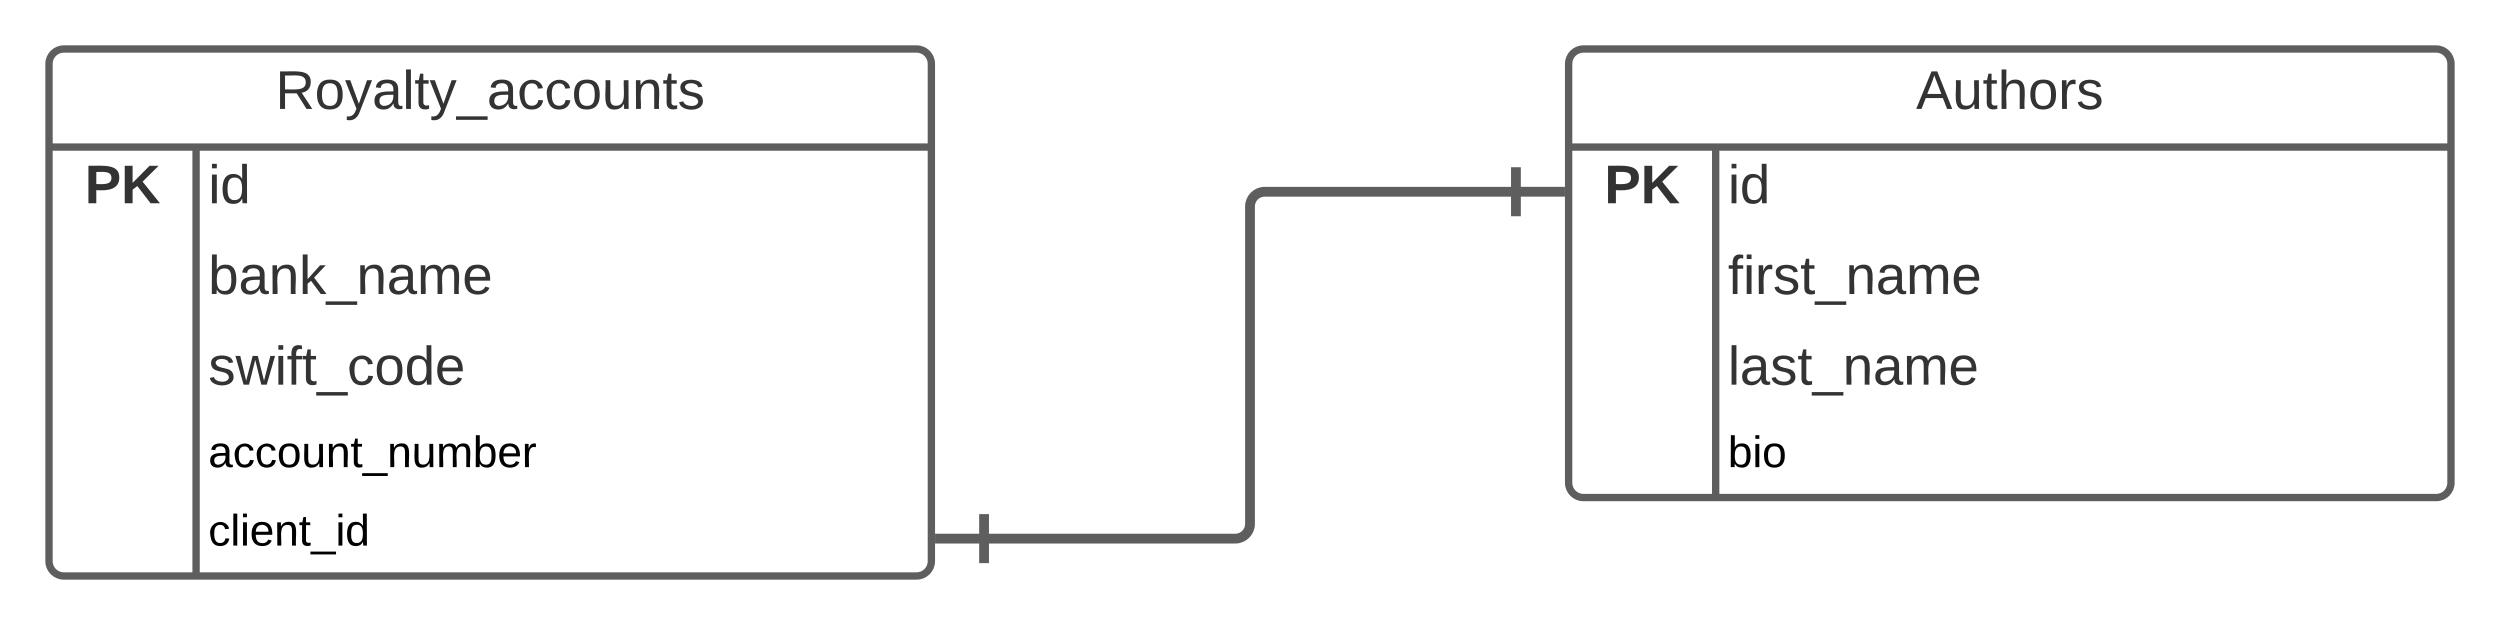
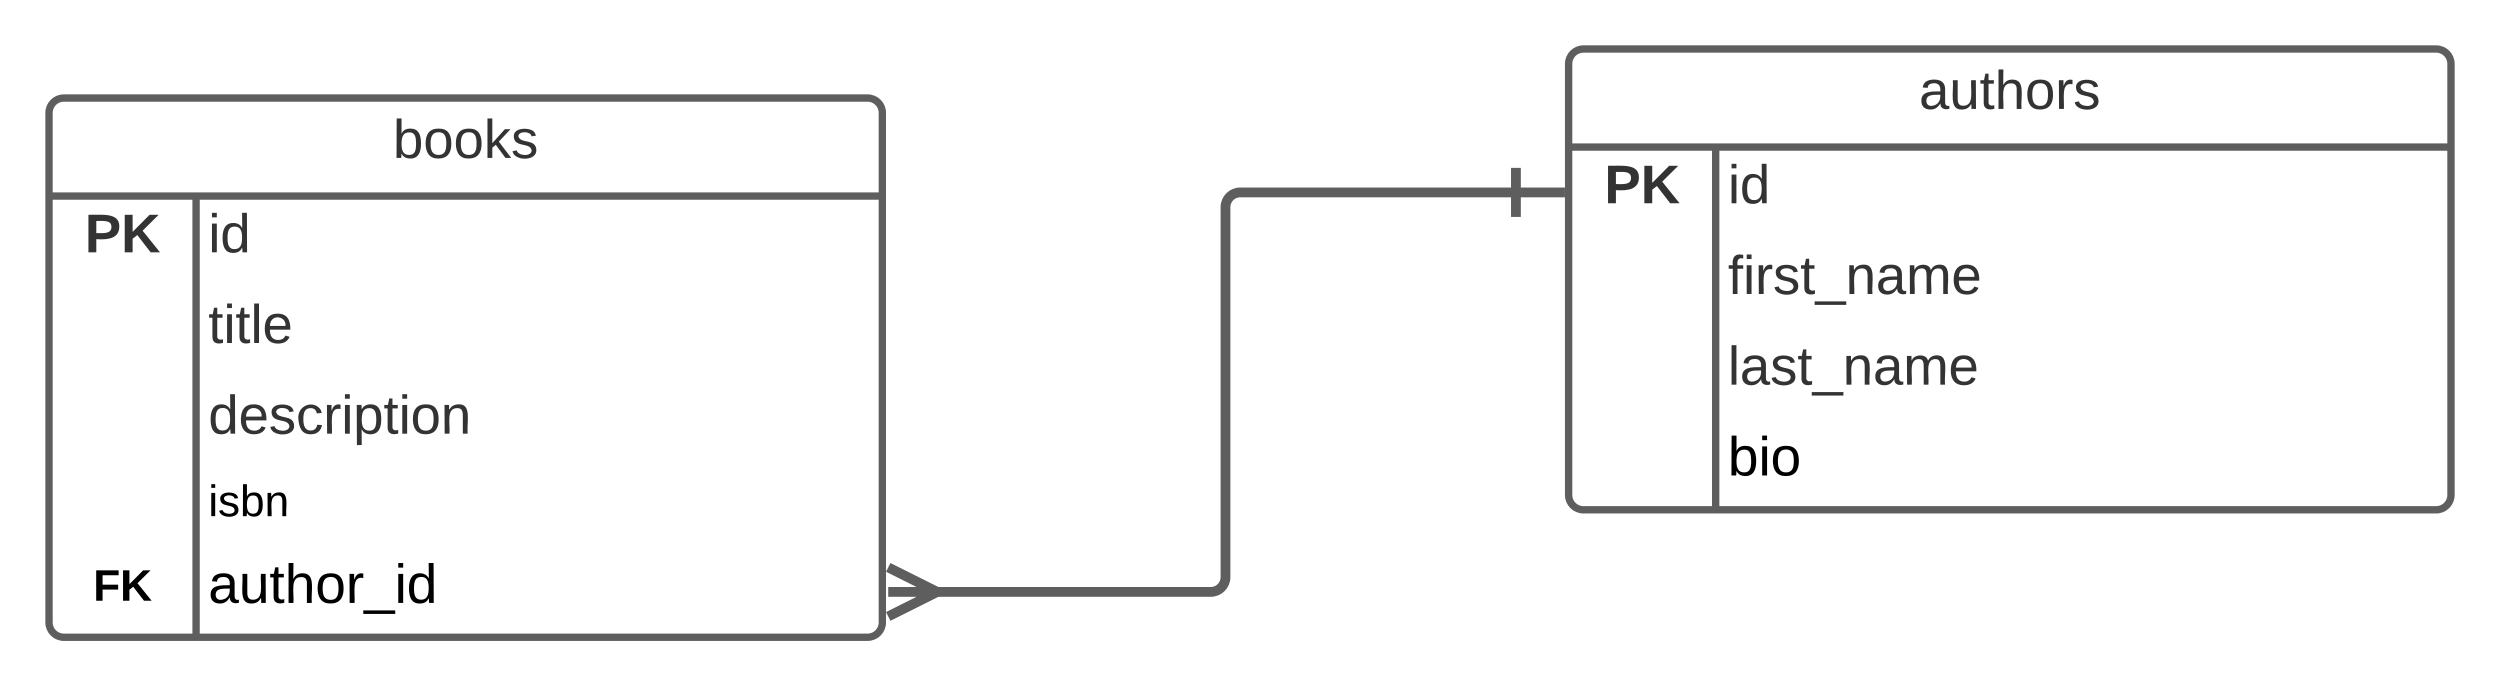
- <svg xmlns="http://www.w3.org/2000/svg" xmlns:ns1="lucid" xmlns:xlink="http://www.w3.org/1999/xlink" width="1020" height="260.76">
-   <g transform="translate(-260 -200)" ns1:page-tab-id="SjmkTcaIs35d">
+ <svg xmlns="http://www.w3.org/2000/svg" xmlns:ns1="lucid" xmlns:xlink="http://www.w3.org/1999/xlink" width="1020" height="282.5">
+   <g transform="translate(-260 -200)" ns1:page-tab-id="A9lkRWe~YHt3">
    <path d="M0 0h1760v1360H0z" fill="#fff" />
-     <path d="M900 226c0-3.3 2.7-6 6-6h348c3.3 0 6 2.7 6 6v171c0 3.3-2.7 6-6 6H906c-3.3 0-6-2.7-6-6z" fill="#fff" />
-     <path d="M900 226c0-3.3 2.7-6 6-6h348c3.3 0 6 2.7 6 6v171c0 3.3-2.7 6-6 6H906c-3.3 0-6-2.7-6-6zM900 260h360M960 260v143" stroke="#5e5e5e" stroke-width="3" fill="none" />
-     <use xlink:href="#a" transform="matrix(1,0,0,1,910,220) translate(131.7593 24.44444)" />
+     <path d="M280 246c0-3.3 2.7-6 6-6h328c3.3 0 6 2.7 6 6v208c0 3.3-2.7 6-6 6H286c-3.3 0-6-2.7-6-6z" fill="#fff" />
+     <path d="M280 246c0-3.3 2.7-6 6-6h328c3.3 0 6 2.7 6 6v208c0 3.3-2.7 6-6 6H286c-3.3 0-6-2.7-6-6zM280 280h340M340 280v180" stroke="#5e5e5e" stroke-width="3" fill="none" />
+     <use xlink:href="#a" transform="matrix(1,0,0,1,290,240) translate(130.3704 24.44444)" />
+     <use xlink:href="#b" transform="matrix(1,0,0,1,285,282.5) translate(9.598765 20.44444)" />
+     <use xlink:href="#c" transform="matrix(1,0,0,1,345,282.5) translate(0 20.44444)" />
+     <use xlink:href="#d" transform="matrix(1,0,0,1,345,319.5) translate(0 20.44444)" />
+     <use xlink:href="#e" transform="matrix(1,0,0,1,345,356.5) translate(0 20.44444)" />
+     <use xlink:href="#f" transform="matrix(1,0,0,1,345,393.5) translate(0 17.1)" />
+     <use xlink:href="#g" transform="matrix(1,0,0,1,285,425.5) translate(13.05 19.6)" />
+     <use xlink:href="#h" transform="matrix(1,0,0,1,345,425.5) translate(0 20.48889)" />
+     <path d="M900 226c0-3.3 2.7-6 6-6h348c3.3 0 6 2.7 6 6v176c0 3.3-2.7 6-6 6H906c-3.3 0-6-2.7-6-6z" fill="#fff" />
+     <path d="M900 226c0-3.3 2.7-6 6-6h348c3.3 0 6 2.7 6 6v176c0 3.3-2.7 6-6 6H906c-3.3 0-6-2.7-6-6zM900 260h360M960 260v148" stroke="#5e5e5e" stroke-width="3" fill="none" />
+     <use xlink:href="#i" transform="matrix(1,0,0,1,910,220) translate(132.9938 24.44444)" />
    <use xlink:href="#b" transform="matrix(1,0,0,1,905,262.5) translate(9.598765 20.44444)" />
    <use xlink:href="#c" transform="matrix(1,0,0,1,965,262.5) translate(0 20.44444)" />
-     <use xlink:href="#d" transform="matrix(1,0,0,1,965,299.5) translate(0 20.44444)" />
-     <use xlink:href="#e" transform="matrix(1,0,0,1,965,336.5) translate(0 20.44444)" />
-     <use xlink:href="#f" transform="matrix(1,0,0,1,965,373.5) translate(0 17.1)" />
-     <path d="M280 226c0-3.3 2.7-6 6-6h348c3.3 0 6 2.7 6 6v203c0 3.3-2.7 6-6 6H286c-3.3 0-6-2.7-6-6z" fill="#fff" />
-     <path d="M280 226c0-3.3 2.7-6 6-6h348c3.3 0 6 2.7 6 6v203c0 3.3-2.7 6-6 6H286c-3.3 0-6-2.7-6-6zM280 260h360M340 260v175" stroke="#5e5e5e" stroke-width="3" fill="none" />
-     <use xlink:href="#g" transform="matrix(1,0,0,1,290,220) translate(82.40741 24.44444)" />
-     <use xlink:href="#b" transform="matrix(1,0,0,1,285,262.5) translate(9.598765 20.44444)" />
-     <use xlink:href="#c" transform="matrix(1,0,0,1,345,262.5) translate(0 20.44444)" />
-     <use xlink:href="#h" transform="matrix(1,0,0,1,345,299.5) translate(0 20.44444)" />
-     <use xlink:href="#i" transform="matrix(1,0,0,1,345,336.5) translate(0 20.44444)" />
-     <use xlink:href="#j" transform="matrix(1,0,0,1,345,373.5) translate(0 17.1)" />
-     <use xlink:href="#k" transform="matrix(1,0,0,1,345,405.5) translate(0 17.1)" />
-     <path d="M661.5 419.76H764c3.3 0 6-2.68 6-6V284.23c0-3.32 2.7-6 6-6h102.5" stroke="#5e5e5e" stroke-width="4" fill="none" />
-     <path d="M661.5 429.76v-20M641.5 419.76h20M878.5 268.23v20M898.5 278.23h-20" stroke="#5e5e5e" stroke-width="4" fill="#fff" />
+     <use xlink:href="#j" transform="matrix(1,0,0,1,965,299.5) translate(0 20.44444)" />
+     <use xlink:href="#k" transform="matrix(1,0,0,1,965,336.5) translate(0 20.44444)" />
+     <use xlink:href="#l" transform="matrix(1,0,0,1,965,373.5) translate(0 20.48889)" />
+     <path d="M878.5 278.5H766c-3.3 0-6 2.7-6 6v151c0 3.3-2.7 6-6 6H639.15" stroke="#5e5e5e" stroke-width="4" fill="none" />
+     <path d="M878.5 268.5v20M898.5 278.5h-20M622.4 431.5l20 10-20 10M622.4 441.5h20" stroke="#5e5e5e" stroke-width="4" fill="#fff" />
    <defs>
-       <path fill="#333" d="M205 0l-28-72H64L36 0H1l101-248h38L239 0h-34zm-38-99l-47-123c-12 45-31 82-46 123h93" id="l" />
-       <path fill="#333" d="M84 4C-5 8 30-112 23-190h32v120c0 31 7 50 39 49 72-2 45-101 50-169h31l1 190h-30c-1-10 1-25-2-33-11 22-28 36-60 37" id="m" />
-       <path fill="#333" d="M59-47c-2 24 18 29 38 22v24C64 9 27 4 27-40v-127H5v-23h24l9-43h21v43h35v23H59v120" id="n" />
-       <path fill="#333" d="M106-169C34-169 62-67 57 0H25v-261h32l-1 103c12-21 28-36 61-36 89 0 53 116 60 194h-32v-121c2-32-8-49-39-48" id="o" />
-       <path fill="#333" d="M100-194c62-1 85 37 85 99 1 63-27 99-86 99S16-35 15-95c0-66 28-99 85-99zM99-20c44 1 53-31 53-75 0-43-8-75-51-75s-53 32-53 75 10 74 51 75" id="p" />
-       <path fill="#333" d="M114-163C36-179 61-72 57 0H25l-1-190h30c1 12-1 29 2 39 6-27 23-49 58-41v29" id="q" />
-       <path fill="#333" d="M135-143c-3-34-86-38-87 0 15 53 115 12 119 90S17 21 10-45l28-5c4 36 97 45 98 0-10-56-113-15-118-90-4-57 82-63 122-42 12 7 21 19 24 35" id="r" />
+       <path fill="#333" d="M115-194c53 0 69 39 70 98 0 66-23 100-70 100C84 3 66-7 56-30L54 0H23l1-261h32v101c10-23 28-34 59-34zm-8 174c40 0 45-34 45-75 0-40-5-75-45-74-42 0-51 32-51 76 0 43 10 73 51 73" id="m" />
+       <path fill="#333" d="M100-194c62-1 85 37 85 99 1 63-27 99-86 99S16-35 15-95c0-66 28-99 85-99zM99-20c44 1 53-31 53-75 0-43-8-75-51-75s-53 32-53 75 10 74 51 75" id="n" />
+       <path fill="#333" d="M143 0L79-87 56-68V0H24v-261h32v163l83-92h37l-77 82L181 0h-38" id="o" />
+       <path fill="#333" d="M135-143c-3-34-86-38-87 0 15 53 115 12 119 90S17 21 10-45l28-5c4 36 97 45 98 0-10-56-113-15-118-90-4-57 82-63 122-42 12 7 21 19 24 35" id="p" />
      <g id="a">
-         <use transform="matrix(0.0617284,0,0,0.0617284,0,0)" xlink:href="#l" />
-         <use transform="matrix(0.0617284,0,0,0.0617284,14.81481,0)" xlink:href="#m" />
-         <use transform="matrix(0.0617284,0,0,0.0617284,27.16049,0)" xlink:href="#n" />
-         <use transform="matrix(0.0617284,0,0,0.0617284,33.33333,0)" xlink:href="#o" />
-         <use transform="matrix(0.0617284,0,0,0.0617284,45.67901,0)" xlink:href="#p" />
-         <use transform="matrix(0.0617284,0,0,0.0617284,58.02469,0)" xlink:href="#q" />
-         <use transform="matrix(0.0617284,0,0,0.0617284,65.37037,0)" xlink:href="#r" />
+         <use transform="matrix(0.0617284,0,0,0.0617284,0,0)" xlink:href="#m" />
+         <use transform="matrix(0.0617284,0,0,0.0617284,12.34568,0)" xlink:href="#n" />
+         <use transform="matrix(0.0617284,0,0,0.0617284,24.69136,0)" xlink:href="#n" />
+         <use transform="matrix(0.0617284,0,0,0.0617284,37.03704,0)" xlink:href="#o" />
+         <use transform="matrix(0.0617284,0,0,0.0617284,48.14815,0)" xlink:href="#p" />
      </g>
-       <path fill="#333" d="M24-248c93 1 206-16 204 79-1 75-69 88-152 82V0H24v-248zm52 121c47 0 100 7 100-41 0-47-54-39-100-39v80" id="s" />
-       <path fill="#333" d="M195 0l-88-114-31 24V0H24v-248h52v113l112-113h60L142-143 257 0h-62" id="t" />
+       <path fill="#333" d="M24-248c93 1 206-16 204 79-1 75-69 88-152 82V0H24v-248zm52 121c47 0 100 7 100-41 0-47-54-39-100-39v80" id="q" />
+       <path fill="#333" d="M195 0l-88-114-31 24V0H24v-248h52v113l112-113h60L142-143 257 0h-62" id="r" />
      <g id="b">
+         <use transform="matrix(0.0617284,0,0,0.0617284,0,0)" xlink:href="#q" />
+         <use transform="matrix(0.0617284,0,0,0.0617284,14.81481,0)" xlink:href="#r" />
+       </g>
+       <path fill="#333" d="M24-231v-30h32v30H24zM24 0v-190h32V0H24" id="s" />
+       <path fill="#333" d="M85-194c31 0 48 13 60 33l-1-100h32l1 261h-30c-2-10 0-23-3-31C134-8 116 4 85 4 32 4 16-35 15-94c0-66 23-100 70-100zm9 24c-40 0-46 34-46 75 0 40 6 74 45 74 42 0 51-32 51-76 0-42-9-74-50-73" id="t" />
+       <g id="c">
        <use transform="matrix(0.0617284,0,0,0.0617284,0,0)" xlink:href="#s" />
-         <use transform="matrix(0.0617284,0,0,0.0617284,14.81481,0)" xlink:href="#t" />
+         <use transform="matrix(0.0617284,0,0,0.0617284,4.876543,0)" xlink:href="#t" />
      </g>
-       <path fill="#333" d="M24-231v-30h32v30H24zM24 0v-190h32V0H24" id="u" />
-       <path fill="#333" d="M85-194c31 0 48 13 60 33l-1-100h32l1 261h-30c-2-10 0-23-3-31C134-8 116 4 85 4 32 4 16-35 15-94c0-66 23-100 70-100zm9 24c-40 0-46 34-46 75 0 40 6 74 45 74 42 0 51-32 51-76 0-42-9-74-50-73" id="v" />
-       <g id="c">
+       <path fill="#333" d="M59-47c-2 24 18 29 38 22v24C64 9 27 4 27-40v-127H5v-23h24l9-43h21v43h35v23H59v120" id="u" />
+       <path fill="#333" d="M24 0v-261h32V0H24" id="v" />
+       <path fill="#333" d="M100-194c63 0 86 42 84 106H49c0 40 14 67 53 68 26 1 43-12 49-29l28 8c-11 28-37 45-77 45C44 4 14-33 15-96c1-61 26-98 85-98zm52 81c6-60-76-77-97-28-3 7-6 17-6 28h103" id="w" />
+       <g id="d">
        <use transform="matrix(0.0617284,0,0,0.0617284,0,0)" xlink:href="#u" />
-         <use transform="matrix(0.0617284,0,0,0.0617284,4.876543,0)" xlink:href="#v" />
+         <use transform="matrix(0.0617284,0,0,0.0617284,6.17284,0)" xlink:href="#s" />
+         <use transform="matrix(0.0617284,0,0,0.0617284,11.04938,0)" xlink:href="#u" />
+         <use transform="matrix(0.0617284,0,0,0.0617284,17.22222,0)" xlink:href="#v" />
+         <use transform="matrix(0.0617284,0,0,0.0617284,22.09877,0)" xlink:href="#w" />
      </g>
-       <path fill="#333" d="M101-234c-31-9-42 10-38 44h38v23H63V0H32v-167H5v-23h27c-7-52 17-82 69-68v24" id="w" />
-       <path fill="#333" d="M-5 72V49h209v23H-5" id="x" />
-       <path fill="#333" d="M117-194c89-4 53 116 60 194h-32v-121c0-31-8-49-39-48C34-167 62-67 57 0H25l-1-190h30c1 10-1 24 2 32 11-22 29-35 61-36" id="y" />
-       <path fill="#333" d="M141-36C126-15 110 5 73 4 37 3 15-17 15-53c-1-64 63-63 125-63 3-35-9-54-41-54-24 1-41 7-42 31l-33-3c5-37 33-52 76-52 45 0 72 20 72 64v82c-1 20 7 32 28 27v20c-31 9-61-2-59-35zM48-53c0 20 12 33 32 33 41-3 63-29 60-74-43 2-92-5-92 41" id="z" />
-       <path fill="#333" d="M210-169c-67 3-38 105-44 169h-31v-121c0-29-5-50-35-48C34-165 62-65 56 0H25l-1-190h30c1 10-1 24 2 32 10-44 99-50 107 0 11-21 27-35 58-36 85-2 47 119 55 194h-31v-121c0-29-5-49-35-48" id="A" />
-       <path fill="#333" d="M100-194c63 0 86 42 84 106H49c0 40 14 67 53 68 26 1 43-12 49-29l28 8c-11 28-37 45-77 45C44 4 14-33 15-96c1-61 26-98 85-98zm52 81c6-60-76-77-97-28-3 7-6 17-6 28h103" id="B" />
-       <g id="d">
-         <use transform="matrix(0.0617284,0,0,0.0617284,0,0)" xlink:href="#w" />
-         <use transform="matrix(0.0617284,0,0,0.0617284,6.17284,0)" xlink:href="#u" />
-         <use transform="matrix(0.0617284,0,0,0.0617284,11.04938,0)" xlink:href="#q" />
-         <use transform="matrix(0.0617284,0,0,0.0617284,18.39506,0)" xlink:href="#r" />
-         <use transform="matrix(0.0617284,0,0,0.0617284,29.50617,0)" xlink:href="#n" />
-         <use transform="matrix(0.0617284,0,0,0.0617284,35.67901,0)" xlink:href="#x" />
-         <use transform="matrix(0.0617284,0,0,0.0617284,48.02469,0)" xlink:href="#y" />
-         <use transform="matrix(0.0617284,0,0,0.0617284,60.37037,0)" xlink:href="#z" />
-         <use transform="matrix(0.0617284,0,0,0.0617284,72.71605,0)" xlink:href="#A" />
-         <use transform="matrix(0.0617284,0,0,0.0617284,91.17284,0)" xlink:href="#B" />
+       <path fill="#333" d="M96-169c-40 0-48 33-48 73s9 75 48 75c24 0 41-14 43-38l32 2c-6 37-31 61-74 61-59 0-76-41-82-99-10-93 101-131 147-64 4 7 5 14 7 22l-32 3c-4-21-16-35-41-35" id="x" />
+       <path fill="#333" d="M114-163C36-179 61-72 57 0H25l-1-190h30c1 12-1 29 2 39 6-27 23-49 58-41v29" id="y" />
+       <path fill="#333" d="M115-194c55 1 70 41 70 98S169 2 115 4C84 4 66-9 55-30l1 105H24l-1-265h31l2 30c10-21 28-34 59-34zm-8 174c40 0 45-34 45-75s-6-73-45-74c-42 0-51 32-51 76 0 43 10 73 51 73" id="z" />
+       <path fill="#333" d="M117-194c89-4 53 116 60 194h-32v-121c0-31-8-49-39-48C34-167 62-67 57 0H25l-1-190h30c1 10-1 24 2 32 11-22 29-35 61-36" id="A" />
+       <g id="e">
+         <use transform="matrix(0.0617284,0,0,0.0617284,0,0)" xlink:href="#t" />
+         <use transform="matrix(0.0617284,0,0,0.0617284,12.34568,0)" xlink:href="#w" />
+         <use transform="matrix(0.0617284,0,0,0.0617284,24.69136,0)" xlink:href="#p" />
+         <use transform="matrix(0.0617284,0,0,0.0617284,35.80247,0)" xlink:href="#x" />
+         <use transform="matrix(0.0617284,0,0,0.0617284,46.91358,0)" xlink:href="#y" />
+         <use transform="matrix(0.0617284,0,0,0.0617284,54.25926,0)" xlink:href="#s" />
+         <use transform="matrix(0.0617284,0,0,0.0617284,59.1358,0)" xlink:href="#z" />
+         <use transform="matrix(0.0617284,0,0,0.0617284,71.48148,0)" xlink:href="#u" />
+         <use transform="matrix(0.0617284,0,0,0.0617284,77.65432,0)" xlink:href="#s" />
+         <use transform="matrix(0.0617284,0,0,0.0617284,82.53086,0)" xlink:href="#n" />
+         <use transform="matrix(0.0617284,0,0,0.0617284,94.87654,0)" xlink:href="#A" />
      </g>
-       <path fill="#333" d="M24 0v-261h32V0H24" id="C" />
-       <g id="e">
-         <use transform="matrix(0.0617284,0,0,0.0617284,0,0)" xlink:href="#C" />
-         <use transform="matrix(0.0617284,0,0,0.0617284,4.876543,0)" xlink:href="#z" />
-         <use transform="matrix(0.0617284,0,0,0.0617284,17.22222,0)" xlink:href="#r" />
-         <use transform="matrix(0.0617284,0,0,0.0617284,28.33333,0)" xlink:href="#n" />
-         <use transform="matrix(0.0617284,0,0,0.0617284,34.50617,0)" xlink:href="#x" />
-         <use transform="matrix(0.0617284,0,0,0.0617284,46.85185,0)" xlink:href="#y" />
-         <use transform="matrix(0.0617284,0,0,0.0617284,59.19753,0)" xlink:href="#z" />
-         <use transform="matrix(0.0617284,0,0,0.0617284,71.54321,0)" xlink:href="#A" />
-         <use transform="matrix(0.0617284,0,0,0.0617284,90,0)" xlink:href="#B" />
+       <path d="M24-231v-30h32v30H24zM24 0v-190h32V0H24" id="B" />
+       <path d="M135-143c-3-34-86-38-87 0 15 53 115 12 119 90S17 21 10-45l28-5c4 36 97 45 98 0-10-56-113-15-118-90-4-57 82-63 122-42 12 7 21 19 24 35" id="C" />
+       <path d="M115-194c53 0 69 39 70 98 0 66-23 100-70 100C84 3 66-7 56-30L54 0H23l1-261h32v101c10-23 28-34 59-34zm-8 174c40 0 45-34 45-75 0-40-5-75-45-74-42 0-51 32-51 76 0 43 10 73 51 73" id="D" />
+       <path d="M117-194c89-4 53 116 60 194h-32v-121c0-31-8-49-39-48C34-167 62-67 57 0H25l-1-190h30c1 10-1 24 2 32 11-22 29-35 61-36" id="E" />
+       <g id="f">
+         <use transform="matrix(0.05,0,0,0.05,0,0)" xlink:href="#B" />
+         <use transform="matrix(0.05,0,0,0.05,3.95,0)" xlink:href="#C" />
+         <use transform="matrix(0.05,0,0,0.05,12.95,0)" xlink:href="#D" />
+         <use transform="matrix(0.05,0,0,0.05,22.95,0)" xlink:href="#E" />
      </g>
-       <path d="M115-194c53 0 69 39 70 98 0 66-23 100-70 100C84 3 66-7 56-30L54 0H23l1-261h32v101c10-23 28-34 59-34zm-8 174c40 0 45-34 45-75 0-40-5-75-45-74-42 0-51 32-51 76 0 43 10 73 51 73" id="D" />
-       <path d="M24-231v-30h32v30H24zM24 0v-190h32V0H24" id="E" />
-       <path d="M100-194c62-1 85 37 85 99 1 63-27 99-86 99S16-35 15-95c0-66 28-99 85-99zM99-20c44 1 53-31 53-75 0-43-8-75-51-75s-53 32-53 75 10 74 51 75" id="F" />
-       <g id="f">
-         <use transform="matrix(0.05,0,0,0.05,0,0)" xlink:href="#D" />
-         <use transform="matrix(0.05,0,0,0.05,10,0)" xlink:href="#E" />
-         <use transform="matrix(0.05,0,0,0.05,13.95,0)" xlink:href="#F" />
+       <path d="M76-208v77h127v40H76V0H24v-248h183v40H76" id="F" />
+       <path d="M195 0l-88-114-31 24V0H24v-248h52v113l112-113h60L142-143 257 0h-62" id="G" />
+       <g id="g">
+         <use transform="matrix(0.05,0,0,0.05,0,0)" xlink:href="#F" />
+         <use transform="matrix(0.05,0,0,0.05,10.95,0)" xlink:href="#G" />
      </g>
-       <path fill="#333" d="M233-177c-1 41-23 64-60 70L243 0h-38l-65-103H63V0H30v-248c88 3 205-21 203 71zM63-129c60-2 137 13 137-47 0-61-80-42-137-45v92" id="G" />
-       <path fill="#333" d="M179-190L93 31C79 59 56 82 12 73V49c39 6 53-20 64-50L1-190h34L92-34l54-156h33" id="H" />
-       <path fill="#333" d="M96-169c-40 0-48 33-48 73s9 75 48 75c24 0 41-14 43-38l32 2c-6 37-31 61-74 61-59 0-76-41-82-99-10-93 101-131 147-64 4 7 5 14 7 22l-32 3c-4-21-16-35-41-35" id="I" />
-       <g id="g">
-         <use transform="matrix(0.0617284,0,0,0.0617284,0,0)" xlink:href="#G" />
-         <use transform="matrix(0.0617284,0,0,0.0617284,15.98765,0)" xlink:href="#p" />
-         <use transform="matrix(0.0617284,0,0,0.0617284,28.33333,0)" xlink:href="#H" />
-         <use transform="matrix(0.0617284,0,0,0.0617284,39.44444,0)" xlink:href="#z" />
-         <use transform="matrix(0.0617284,0,0,0.0617284,51.79012,0)" xlink:href="#C" />
-         <use transform="matrix(0.0617284,0,0,0.0617284,56.66667,0)" xlink:href="#n" />
-         <use transform="matrix(0.0617284,0,0,0.0617284,62.83951,0)" xlink:href="#H" />
-         <use transform="matrix(0.0617284,0,0,0.0617284,73.95062,0)" xlink:href="#x" />
-         <use transform="matrix(0.0617284,0,0,0.0617284,86.2963,0)" xlink:href="#z" />
-         <use transform="matrix(0.0617284,0,0,0.0617284,98.64198,0)" xlink:href="#I" />
-         <use transform="matrix(0.0617284,0,0,0.0617284,109.7531,0)" xlink:href="#I" />
-         <use transform="matrix(0.0617284,0,0,0.0617284,120.8642,0)" xlink:href="#p" />
-         <use transform="matrix(0.0617284,0,0,0.0617284,133.2099,0)" xlink:href="#m" />
-         <use transform="matrix(0.0617284,0,0,0.0617284,145.5556,0)" xlink:href="#y" />
-         <use transform="matrix(0.0617284,0,0,0.0617284,157.9012,0)" xlink:href="#n" />
-         <use transform="matrix(0.0617284,0,0,0.0617284,164.0741,0)" xlink:href="#r" />
+       <path d="M141-36C126-15 110 5 73 4 37 3 15-17 15-53c-1-64 63-63 125-63 3-35-9-54-41-54-24 1-41 7-42 31l-33-3c5-37 33-52 76-52 45 0 72 20 72 64v82c-1 20 7 32 28 27v20c-31 9-61-2-59-35zM48-53c0 20 12 33 32 33 41-3 63-29 60-74-43 2-92-5-92 41" id="H" />
+       <path d="M84 4C-5 8 30-112 23-190h32v120c0 31 7 50 39 49 72-2 45-101 50-169h31l1 190h-30c-1-10 1-25-2-33-11 22-28 36-60 37" id="I" />
+       <path d="M59-47c-2 24 18 29 38 22v24C64 9 27 4 27-40v-127H5v-23h24l9-43h21v43h35v23H59v120" id="J" />
+       <path d="M106-169C34-169 62-67 57 0H25v-261h32l-1 103c12-21 28-36 61-36 89 0 53 116 60 194h-32v-121c2-32-8-49-39-48" id="K" />
+       <path d="M100-194c62-1 85 37 85 99 1 63-27 99-86 99S16-35 15-95c0-66 28-99 85-99zM99-20c44 1 53-31 53-75 0-43-8-75-51-75s-53 32-53 75 10 74 51 75" id="L" />
+       <path d="M114-163C36-179 61-72 57 0H25l-1-190h30c1 12-1 29 2 39 6-27 23-49 58-41v29" id="M" />
+       <path d="M-5 72V49h209v23H-5" id="N" />
+       <path d="M85-194c31 0 48 13 60 33l-1-100h32l1 261h-30c-2-10 0-23-3-31C134-8 116 4 85 4 32 4 16-35 15-94c0-66 23-100 70-100zm9 24c-40 0-46 34-46 75 0 40 6 74 45 74 42 0 51-32 51-76 0-42-9-74-50-73" id="O" />
+       <g id="h">
+         <use transform="matrix(0.06234568,0,0,0.06234568,0,0)" xlink:href="#H" />
+         <use transform="matrix(0.06234568,0,0,0.06234568,12.46914,0)" xlink:href="#I" />
+         <use transform="matrix(0.06234568,0,0,0.06234568,24.93827,0)" xlink:href="#J" />
+         <use transform="matrix(0.06234568,0,0,0.06234568,31.17284,0)" xlink:href="#K" />
+         <use transform="matrix(0.06234568,0,0,0.06234568,43.64198,0)" xlink:href="#L" />
+         <use transform="matrix(0.06234568,0,0,0.06234568,56.11111,0)" xlink:href="#M" />
+         <use transform="matrix(0.06234568,0,0,0.06234568,63.53025,0)" xlink:href="#N" />
+         <use transform="matrix(0.06234568,0,0,0.06234568,75.99938,0)" xlink:href="#B" />
+         <use transform="matrix(0.06234568,0,0,0.06234568,80.92469,0)" xlink:href="#O" />
      </g>
-       <path fill="#333" d="M115-194c53 0 69 39 70 98 0 66-23 100-70 100C84 3 66-7 56-30L54 0H23l1-261h32v101c10-23 28-34 59-34zm-8 174c40 0 45-34 45-75 0-40-5-75-45-74-42 0-51 32-51 76 0 43 10 73 51 73" id="J" />
-       <path fill="#333" d="M143 0L79-87 56-68V0H24v-261h32v163l83-92h37l-77 82L181 0h-38" id="K" />
-       <g id="h">
-         <use transform="matrix(0.0617284,0,0,0.0617284,0,0)" xlink:href="#J" />
-         <use transform="matrix(0.0617284,0,0,0.0617284,12.34568,0)" xlink:href="#z" />
-         <use transform="matrix(0.0617284,0,0,0.0617284,24.69136,0)" xlink:href="#y" />
-         <use transform="matrix(0.0617284,0,0,0.0617284,37.03704,0)" xlink:href="#K" />
-         <use transform="matrix(0.0617284,0,0,0.0617284,48.14815,0)" xlink:href="#x" />
-         <use transform="matrix(0.0617284,0,0,0.0617284,60.49383,0)" xlink:href="#y" />
-         <use transform="matrix(0.0617284,0,0,0.0617284,72.83951,0)" xlink:href="#z" />
-         <use transform="matrix(0.0617284,0,0,0.0617284,85.18519,0)" xlink:href="#A" />
-         <use transform="matrix(0.0617284,0,0,0.0617284,103.642,0)" xlink:href="#B" />
+       <path fill="#333" d="M141-36C126-15 110 5 73 4 37 3 15-17 15-53c-1-64 63-63 125-63 3-35-9-54-41-54-24 1-41 7-42 31l-33-3c5-37 33-52 76-52 45 0 72 20 72 64v82c-1 20 7 32 28 27v20c-31 9-61-2-59-35zM48-53c0 20 12 33 32 33 41-3 63-29 60-74-43 2-92-5-92 41" id="P" />
+       <path fill="#333" d="M84 4C-5 8 30-112 23-190h32v120c0 31 7 50 39 49 72-2 45-101 50-169h31l1 190h-30c-1-10 1-25-2-33-11 22-28 36-60 37" id="Q" />
+       <path fill="#333" d="M106-169C34-169 62-67 57 0H25v-261h32l-1 103c12-21 28-36 61-36 89 0 53 116 60 194h-32v-121c2-32-8-49-39-48" id="R" />
+       <g id="i">
+         <use transform="matrix(0.0617284,0,0,0.0617284,0,0)" xlink:href="#P" />
+         <use transform="matrix(0.0617284,0,0,0.0617284,12.34568,0)" xlink:href="#Q" />
+         <use transform="matrix(0.0617284,0,0,0.0617284,24.69136,0)" xlink:href="#u" />
+         <use transform="matrix(0.0617284,0,0,0.0617284,30.8642,0)" xlink:href="#R" />
+         <use transform="matrix(0.0617284,0,0,0.0617284,43.20988,0)" xlink:href="#n" />
+         <use transform="matrix(0.0617284,0,0,0.0617284,55.55556,0)" xlink:href="#y" />
+         <use transform="matrix(0.0617284,0,0,0.0617284,62.90123,0)" xlink:href="#p" />
      </g>
-       <path fill="#333" d="M206 0h-36l-40-164L89 0H53L-1-190h32L70-26l43-164h34l41 164 42-164h31" id="L" />
-       <g id="i">
-         <use transform="matrix(0.0617284,0,0,0.0617284,0,0)" xlink:href="#r" />
-         <use transform="matrix(0.0617284,0,0,0.0617284,11.11111,0)" xlink:href="#L" />
-         <use transform="matrix(0.0617284,0,0,0.0617284,27.09877,0)" xlink:href="#u" />
-         <use transform="matrix(0.0617284,0,0,0.0617284,31.97531,0)" xlink:href="#w" />
-         <use transform="matrix(0.0617284,0,0,0.0617284,38.14815,0)" xlink:href="#n" />
-         <use transform="matrix(0.0617284,0,0,0.0617284,44.32099,0)" xlink:href="#x" />
-         <use transform="matrix(0.0617284,0,0,0.0617284,56.66667,0)" xlink:href="#I" />
-         <use transform="matrix(0.0617284,0,0,0.0617284,67.77778,0)" xlink:href="#p" />
-         <use transform="matrix(0.0617284,0,0,0.0617284,80.12346,0)" xlink:href="#v" />
-         <use transform="matrix(0.0617284,0,0,0.0617284,92.46914,0)" xlink:href="#B" />
+       <path fill="#333" d="M101-234c-31-9-42 10-38 44h38v23H63V0H32v-167H5v-23h27c-7-52 17-82 69-68v24" id="S" />
+       <path fill="#333" d="M-5 72V49h209v23H-5" id="T" />
+       <path fill="#333" d="M210-169c-67 3-38 105-44 169h-31v-121c0-29-5-50-35-48C34-165 62-65 56 0H25l-1-190h30c1 10-1 24 2 32 10-44 99-50 107 0 11-21 27-35 58-36 85-2 47 119 55 194h-31v-121c0-29-5-49-35-48" id="U" />
+       <g id="j">
+         <use transform="matrix(0.0617284,0,0,0.0617284,0,0)" xlink:href="#S" />
+         <use transform="matrix(0.0617284,0,0,0.0617284,6.17284,0)" xlink:href="#s" />
+         <use transform="matrix(0.0617284,0,0,0.0617284,11.04938,0)" xlink:href="#y" />
+         <use transform="matrix(0.0617284,0,0,0.0617284,18.39506,0)" xlink:href="#p" />
+         <use transform="matrix(0.0617284,0,0,0.0617284,29.50617,0)" xlink:href="#u" />
+         <use transform="matrix(0.0617284,0,0,0.0617284,35.67901,0)" xlink:href="#T" />
+         <use transform="matrix(0.0617284,0,0,0.0617284,48.02469,0)" xlink:href="#A" />
+         <use transform="matrix(0.0617284,0,0,0.0617284,60.37037,0)" xlink:href="#P" />
+         <use transform="matrix(0.0617284,0,0,0.0617284,72.71605,0)" xlink:href="#U" />
+         <use transform="matrix(0.0617284,0,0,0.0617284,91.17284,0)" xlink:href="#w" />
      </g>
-       <path d="M141-36C126-15 110 5 73 4 37 3 15-17 15-53c-1-64 63-63 125-63 3-35-9-54-41-54-24 1-41 7-42 31l-33-3c5-37 33-52 76-52 45 0 72 20 72 64v82c-1 20 7 32 28 27v20c-31 9-61-2-59-35zM48-53c0 20 12 33 32 33 41-3 63-29 60-74-43 2-92-5-92 41" id="M" />
-       <path d="M96-169c-40 0-48 33-48 73s9 75 48 75c24 0 41-14 43-38l32 2c-6 37-31 61-74 61-59 0-76-41-82-99-10-93 101-131 147-64 4 7 5 14 7 22l-32 3c-4-21-16-35-41-35" id="N" />
-       <path d="M84 4C-5 8 30-112 23-190h32v120c0 31 7 50 39 49 72-2 45-101 50-169h31l1 190h-30c-1-10 1-25-2-33-11 22-28 36-60 37" id="O" />
-       <path d="M117-194c89-4 53 116 60 194h-32v-121c0-31-8-49-39-48C34-167 62-67 57 0H25l-1-190h30c1 10-1 24 2 32 11-22 29-35 61-36" id="P" />
-       <path d="M59-47c-2 24 18 29 38 22v24C64 9 27 4 27-40v-127H5v-23h24l9-43h21v43h35v23H59v120" id="Q" />
-       <path d="M-5 72V49h209v23H-5" id="R" />
-       <path d="M210-169c-67 3-38 105-44 169h-31v-121c0-29-5-50-35-48C34-165 62-65 56 0H25l-1-190h30c1 10-1 24 2 32 10-44 99-50 107 0 11-21 27-35 58-36 85-2 47 119 55 194h-31v-121c0-29-5-49-35-48" id="S" />
-       <path d="M100-194c63 0 86 42 84 106H49c0 40 14 67 53 68 26 1 43-12 49-29l28 8c-11 28-37 45-77 45C44 4 14-33 15-96c1-61 26-98 85-98zm52 81c6-60-76-77-97-28-3 7-6 17-6 28h103" id="T" />
-       <path d="M114-163C36-179 61-72 57 0H25l-1-190h30c1 12-1 29 2 39 6-27 23-49 58-41v29" id="U" />
-       <g id="j">
-         <use transform="matrix(0.05,0,0,0.05,0,0)" xlink:href="#M" />
-         <use transform="matrix(0.05,0,0,0.05,10,0)" xlink:href="#N" />
-         <use transform="matrix(0.05,0,0,0.05,19,0)" xlink:href="#N" />
-         <use transform="matrix(0.05,0,0,0.05,28,0)" xlink:href="#F" />
-         <use transform="matrix(0.05,0,0,0.05,38,0)" xlink:href="#O" />
-         <use transform="matrix(0.05,0,0,0.05,48,0)" xlink:href="#P" />
-         <use transform="matrix(0.05,0,0,0.05,58,0)" xlink:href="#Q" />
-         <use transform="matrix(0.05,0,0,0.05,63,0)" xlink:href="#R" />
-         <use transform="matrix(0.05,0,0,0.05,73,0)" xlink:href="#P" />
-         <use transform="matrix(0.05,0,0,0.05,83,0)" xlink:href="#O" />
-         <use transform="matrix(0.05,0,0,0.05,93,0)" xlink:href="#S" />
-         <use transform="matrix(0.05,0,0,0.05,107.95,0)" xlink:href="#D" />
-         <use transform="matrix(0.05,0,0,0.05,117.95,0)" xlink:href="#T" />
-         <use transform="matrix(0.05,0,0,0.05,127.95,0)" xlink:href="#U" />
+       <g id="k">
+         <use transform="matrix(0.0617284,0,0,0.0617284,0,0)" xlink:href="#v" />
+         <use transform="matrix(0.0617284,0,0,0.0617284,4.876543,0)" xlink:href="#P" />
+         <use transform="matrix(0.0617284,0,0,0.0617284,17.22222,0)" xlink:href="#p" />
+         <use transform="matrix(0.0617284,0,0,0.0617284,28.33333,0)" xlink:href="#u" />
+         <use transform="matrix(0.0617284,0,0,0.0617284,34.50617,0)" xlink:href="#T" />
+         <use transform="matrix(0.0617284,0,0,0.0617284,46.85185,0)" xlink:href="#A" />
+         <use transform="matrix(0.0617284,0,0,0.0617284,59.19753,0)" xlink:href="#P" />
+         <use transform="matrix(0.0617284,0,0,0.0617284,71.54321,0)" xlink:href="#U" />
+         <use transform="matrix(0.0617284,0,0,0.0617284,90,0)" xlink:href="#w" />
      </g>
-       <path d="M24 0v-261h32V0H24" id="V" />
-       <path d="M85-194c31 0 48 13 60 33l-1-100h32l1 261h-30c-2-10 0-23-3-31C134-8 116 4 85 4 32 4 16-35 15-94c0-66 23-100 70-100zm9 24c-40 0-46 34-46 75 0 40 6 74 45 74 42 0 51-32 51-76 0-42-9-74-50-73" id="W" />
-       <g id="k">
-         <use transform="matrix(0.05,0,0,0.05,0,0)" xlink:href="#N" />
-         <use transform="matrix(0.05,0,0,0.05,9,0)" xlink:href="#V" />
-         <use transform="matrix(0.05,0,0,0.05,12.95,0)" xlink:href="#E" />
-         <use transform="matrix(0.05,0,0,0.05,16.9,0)" xlink:href="#T" />
-         <use transform="matrix(0.05,0,0,0.05,26.9,0)" xlink:href="#P" />
-         <use transform="matrix(0.05,0,0,0.05,36.9,0)" xlink:href="#Q" />
-         <use transform="matrix(0.05,0,0,0.05,41.9,0)" xlink:href="#R" />
-         <use transform="matrix(0.05,0,0,0.05,51.9,0)" xlink:href="#E" />
-         <use transform="matrix(0.05,0,0,0.05,55.85,0)" xlink:href="#W" />
+       <g id="l">
+         <use transform="matrix(0.06234568,0,0,0.06234568,0,0)" xlink:href="#D" />
+         <use transform="matrix(0.06234568,0,0,0.06234568,12.46914,0)" xlink:href="#B" />
+         <use transform="matrix(0.06234568,0,0,0.06234568,17.39444,0)" xlink:href="#L" />
      </g>
    </defs>
  </g>
</svg>
